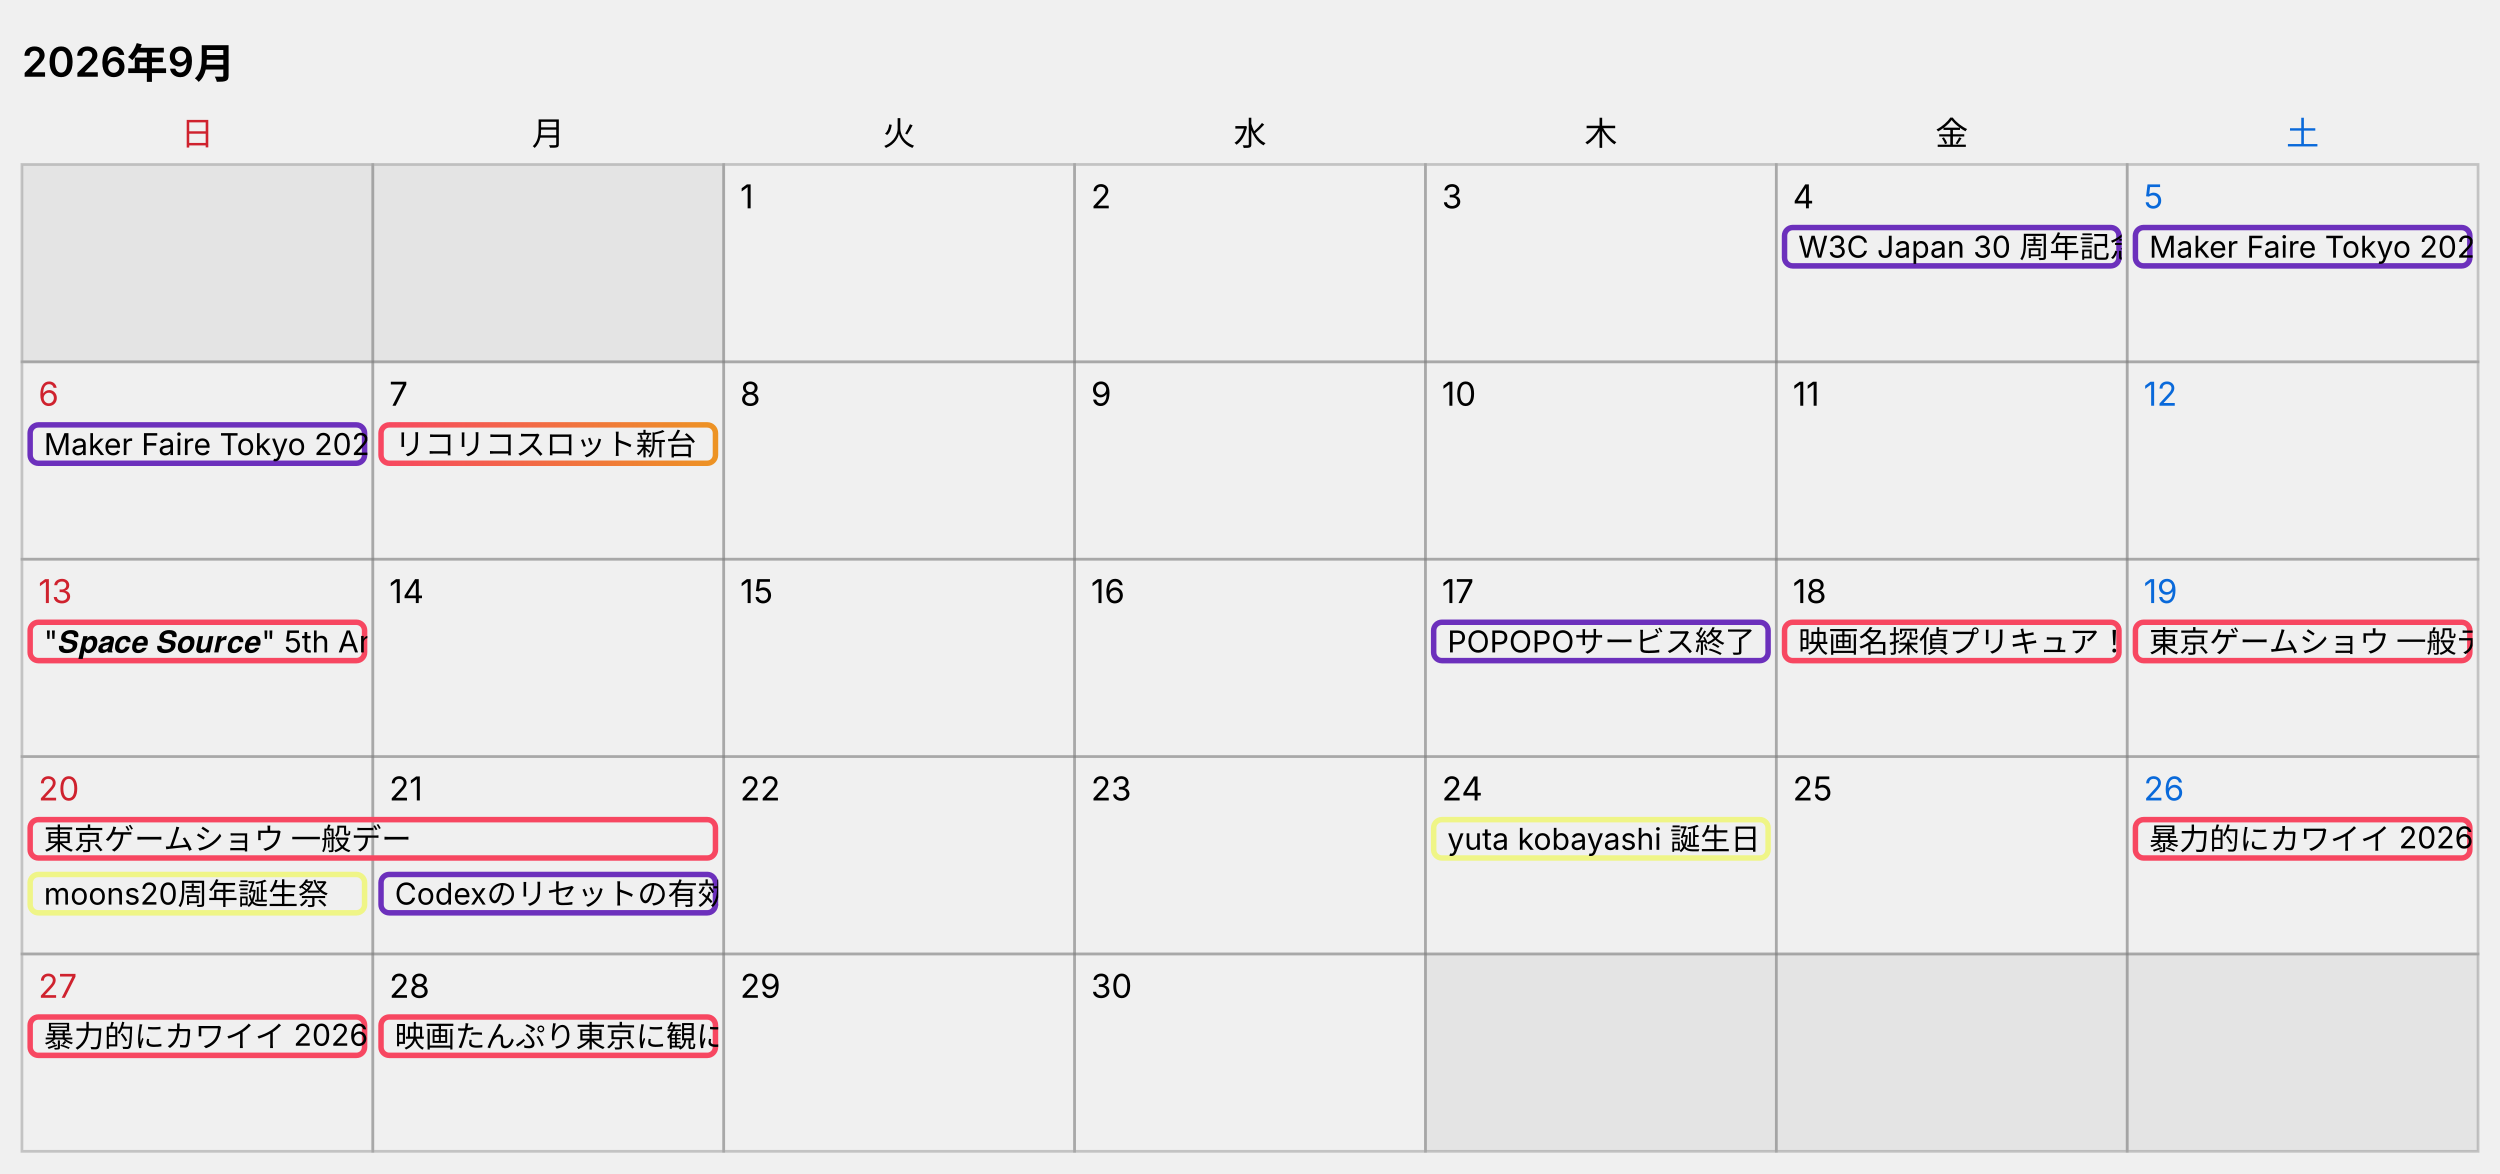
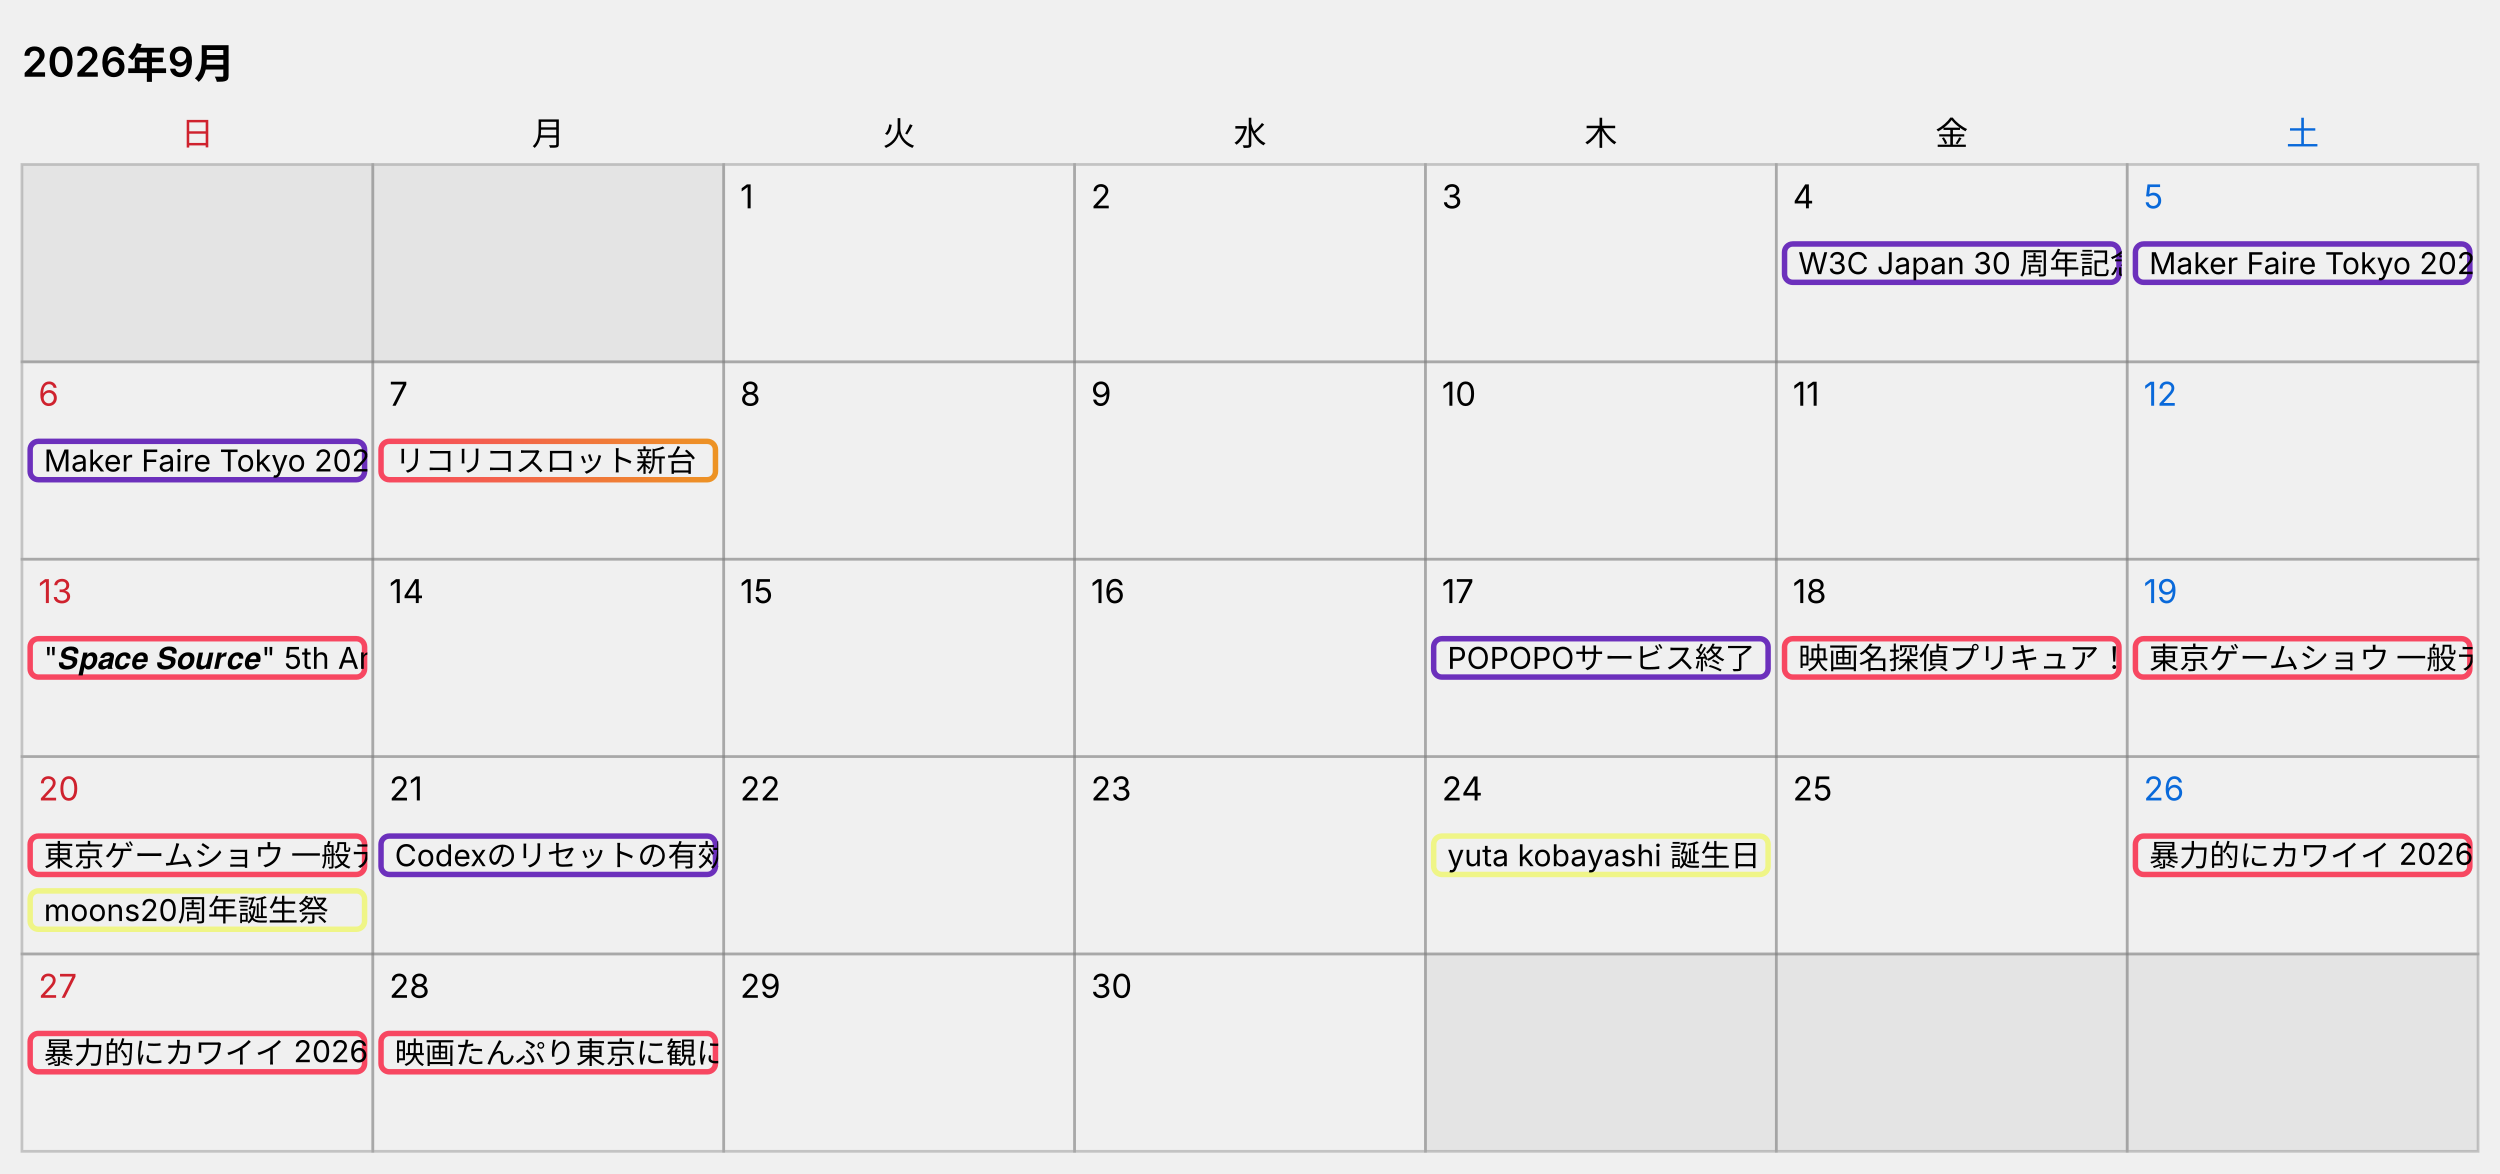
<svg xmlns="http://www.w3.org/2000/svg" width="912" height="428" viewBox="0 0 912 428" role="img" aria-label="カレンダー 2026年9月">
  <style>
  text { font-family: -apple-system, "Segoe UI", "Hiragino Sans", "Noto Sans JP", Meiryo, sans-serif; font-size: 12px; fill: #000000; }
  .title { font-size: 15px; font-weight: 600; }
  .cell { fill: none; stroke: #808080; stroke-opacity: 0.4; }
  .out { fill: #808080; fill-opacity: 0.1; stroke: #808080; stroke-opacity: 0.4; }
  .sat { fill: #0969da; }
  .sun { fill: #cf222e; }
+   .today { fill: #1a73e8; }
+   .today-text { fill: #ffffff; font-weight: 600; }
  .bar { fill: none; }
  .bar-text { font-size: 11px; }
  @media (prefers-color-scheme: dark) {
    text { fill: #ffffff; }
    .sat { fill: #4493f8; }
    .sun { fill: #f85149; }
+     .today { fill: #8ab4f8; }
+     .today-text { fill: #202124; }
  }
</style>
  <text x="8" y="28" class="title">2026年9月</text>
  <text x="72" y="53" text-anchor="middle" class="sun">日</text>
  <text x="200" y="53" text-anchor="middle">月</text>
  <text x="328" y="53" text-anchor="middle">火</text>
  <text x="456" y="53" text-anchor="middle">水</text>
  <text x="584" y="53" text-anchor="middle">木</text>
  <text x="712" y="53" text-anchor="middle">金</text>
  <text x="840" y="53" text-anchor="middle" class="sat">土</text>
  <rect x="8" y="60" width="128" height="72" class="out" />
  <rect x="136" y="60" width="128" height="72" class="out" />
  <rect x="264" y="60" width="128" height="72" class="cell" />
  <text x="270" y="76">1</text>
  <rect x="392" y="60" width="128" height="72" class="cell" />
  <text x="398" y="76">2</text>
  <rect x="520" y="60" width="128" height="72" class="cell" />
  <text x="526" y="76">3</text>
  <rect x="648" y="60" width="128" height="72" class="cell" />
  <text x="654" y="76">4</text>
  <rect x="776" y="60" width="128" height="72" class="cell" />
  <text x="782" y="76" class="sat">5</text>
-   <svg x="650" y="82" width="124" height="16">
+   <svg x="650" y="88" width="124" height="16">
    <rect x="1" y="1" width="122" height="14" rx="3" class="bar" stroke="#6c30bc" stroke-width="2" />
    <text x="6" y="12" class="bar-text">W3C Japan 30 周年記念イベント - Web Together</text>
  </svg>
-   <svg x="778" y="82" width="124" height="16">
+   <svg x="778" y="88" width="124" height="16">
    <rect x="1" y="1" width="122" height="14" rx="3" class="bar" stroke="#6c30bc" stroke-width="2" />
    <text x="6" y="12" class="bar-text">Maker Faire Tokyo 2026</text>
  </svg>
  <rect x="8" y="132" width="128" height="72" class="cell" />
  <text x="14" y="148" class="sun">6</text>
  <rect x="136" y="132" width="128" height="72" class="cell" />
  <text x="142" y="148">7</text>
  <rect x="264" y="132" width="128" height="72" class="cell" />
  <text x="270" y="148">8</text>
  <rect x="392" y="132" width="128" height="72" class="cell" />
  <text x="398" y="148">9</text>
  <rect x="520" y="132" width="128" height="72" class="cell" />
  <text x="526" y="148">10</text>
  <rect x="648" y="132" width="128" height="72" class="cell" />
  <text x="654" y="148">11</text>
  <rect x="776" y="132" width="128" height="72" class="cell" />
  <text x="782" y="148" class="sat">12</text>
-   <svg x="10" y="154" width="124" height="16">
+   <svg x="10" y="160" width="124" height="16">
    <rect x="1" y="1" width="122" height="14" rx="3" class="bar" stroke="#6c30bc" stroke-width="2" />
    <text x="6" y="12" class="bar-text">Maker Faire Tokyo 2026</text>
  </svg>
-   <svg x="138" y="154" width="124" height="16">
+   <svg x="138" y="160" width="124" height="16">
    <defs>
      <linearGradient id="bar-gradient-3" x1="0%" y1="0%" x2="100%" y2="0%">
        <stop offset="0%" stop-color="#f74761" />
        <stop offset="100%" stop-color="#ed9324" />
      </linearGradient>
    </defs>
    <rect x="1" y="1" width="122" height="14" rx="3" class="bar" stroke="url(#bar-gradient-3)" stroke-width="2" />
    <text x="6" y="12" class="bar-text">リコリコスロット新台</text>
  </svg>
  <rect x="8" y="204" width="128" height="72" class="cell" />
  <text x="14" y="220" class="sun">13</text>
  <rect x="136" y="204" width="128" height="72" class="cell" />
  <text x="142" y="220">14</text>
  <rect x="264" y="204" width="128" height="72" class="cell" />
  <text x="270" y="220">15</text>
  <rect x="392" y="204" width="128" height="72" class="cell" />
  <text x="398" y="220">16</text>
  <rect x="520" y="204" width="128" height="72" class="cell" />
  <text x="526" y="220">17</text>
  <rect x="648" y="204" width="128" height="72" class="cell" />
  <text x="654" y="220">18</text>
  <rect x="776" y="204" width="128" height="72" class="cell" />
  <text x="782" y="220" class="sat">19</text>
-   <svg x="10" y="226" width="124" height="16">
+   <svg x="10" y="232" width="124" height="16">
    <rect x="1" y="1" width="122" height="14" rx="3" class="bar" stroke="#f74761" stroke-width="2" />
    <text x="6" y="12" class="bar-text">"𝑺𝒑𝒂𝒄𝒆 𝑺𝒐𝒖𝒓𝒄𝒆" 5th Anniversary: Encore!!</text>
  </svg>
-   <svg x="522" y="226" width="124" height="16">
+   <svg x="522" y="232" width="124" height="16">
    <rect x="1" y="1" width="122" height="14" rx="3" class="bar" stroke="#6c30bc" stroke-width="2" />
    <text x="6" y="12" class="bar-text">POPOPOサービス終了</text>
  </svg>
-   <svg x="650" y="226" width="124" height="16">
+   <svg x="650" y="232" width="124" height="16">
    <rect x="1" y="1" width="122" height="14" rx="3" class="bar" stroke="#f74761" stroke-width="2" />
    <text x="6" y="12" class="bar-text">映画名探偵プリキュア！公開日</text>
  </svg>
-   <svg x="778" y="226" width="124" height="16">
+   <svg x="778" y="232" width="124" height="16">
    <rect x="1" y="1" width="122" height="14" rx="3" class="bar" stroke="#f74761" stroke-width="2" />
    <text x="6" y="12" class="bar-text">東京ゲームショウ 一般デー</text>
  </svg>
  <rect x="8" y="276" width="128" height="72" class="cell" />
  <text x="14" y="292" class="sun">20</text>
  <rect x="136" y="276" width="128" height="72" class="cell" />
  <text x="142" y="292">21</text>
  <rect x="264" y="276" width="128" height="72" class="cell" />
  <text x="270" y="292">22</text>
  <rect x="392" y="276" width="128" height="72" class="cell" />
  <text x="398" y="292">23</text>
  <rect x="520" y="276" width="128" height="72" class="cell" />
  <text x="526" y="292">24</text>
  <rect x="648" y="276" width="128" height="72" class="cell" />
  <text x="654" y="292">25</text>
  <rect x="776" y="276" width="128" height="72" class="cell" />
  <text x="782" y="292" class="sat">26</text>
-   <svg x="10" y="298" width="252" height="16">
-     <rect x="1" y="1" width="250" height="14" rx="3" class="bar" stroke="#f74761" stroke-width="2" />
+   <svg x="10" y="304" width="124" height="16">
+     <rect x="1" y="1" width="122" height="14" rx="3" class="bar" stroke="#f74761" stroke-width="2" />
    <text x="6" y="12" class="bar-text">東京ゲームショウ 一般デー</text>
  </svg>
-   <svg x="10" y="318" width="124" height="16">
+   <svg x="10" y="324" width="124" height="16">
    <rect x="1" y="1" width="122" height="14" rx="3" class="bar" stroke="#eff587" stroke-width="2" />
    <text x="6" y="12" class="bar-text">moons20周年誕生祭</text>
  </svg>
-   <svg x="138" y="318" width="124" height="16">
+   <svg x="138" y="304" width="124" height="16">
    <rect x="1" y="1" width="122" height="14" rx="3" class="bar" stroke="#6c30bc" stroke-width="2" />
    <text x="6" y="12" class="bar-text">Codexのリセットの有効期限</text>
  </svg>
-   <svg x="522" y="298" width="124" height="16">
+   <svg x="522" y="304" width="124" height="16">
    <rect x="1" y="1" width="122" height="14" rx="3" class="bar" stroke="#eff587" stroke-width="2" />
    <text x="6" y="12" class="bar-text">yuta kobayashi 誕生日</text>
  </svg>
-   <svg x="778" y="298" width="124" height="16">
+   <svg x="778" y="304" width="124" height="16">
    <rect x="1" y="1" width="122" height="14" rx="3" class="bar" stroke="#f74761" stroke-width="2" />
    <text x="6" y="12" class="bar-text">暴力的にカワイイ 2026</text>
  </svg>
  <rect x="8" y="348" width="128" height="72" class="cell" />
  <text x="14" y="364" class="sun">27</text>
  <rect x="136" y="348" width="128" height="72" class="cell" />
  <text x="142" y="364">28</text>
  <rect x="264" y="348" width="128" height="72" class="cell" />
  <text x="270" y="364">29</text>
  <rect x="392" y="348" width="128" height="72" class="cell" />
  <text x="398" y="364">30</text>
  <rect x="520" y="348" width="128" height="72" class="out" />
  <rect x="648" y="348" width="128" height="72" class="out" />
  <rect x="776" y="348" width="128" height="72" class="out" />
-   <svg x="10" y="370" width="124" height="16">
+   <svg x="10" y="376" width="124" height="16">
    <rect x="1" y="1" width="122" height="14" rx="3" class="bar" stroke="#f74761" stroke-width="2" />
    <text x="6" y="12" class="bar-text">暴力的にカワイイ 2026</text>
  </svg>
-   <svg x="138" y="370" width="124" height="16">
+   <svg x="138" y="376" width="124" height="16">
    <rect x="1" y="1" width="122" height="14" rx="3" class="bar" stroke="#f74761" stroke-width="2" />
    <text x="6" y="12" class="bar-text">映画たんぷり東京に観にいく</text>
  </svg>
</svg>
